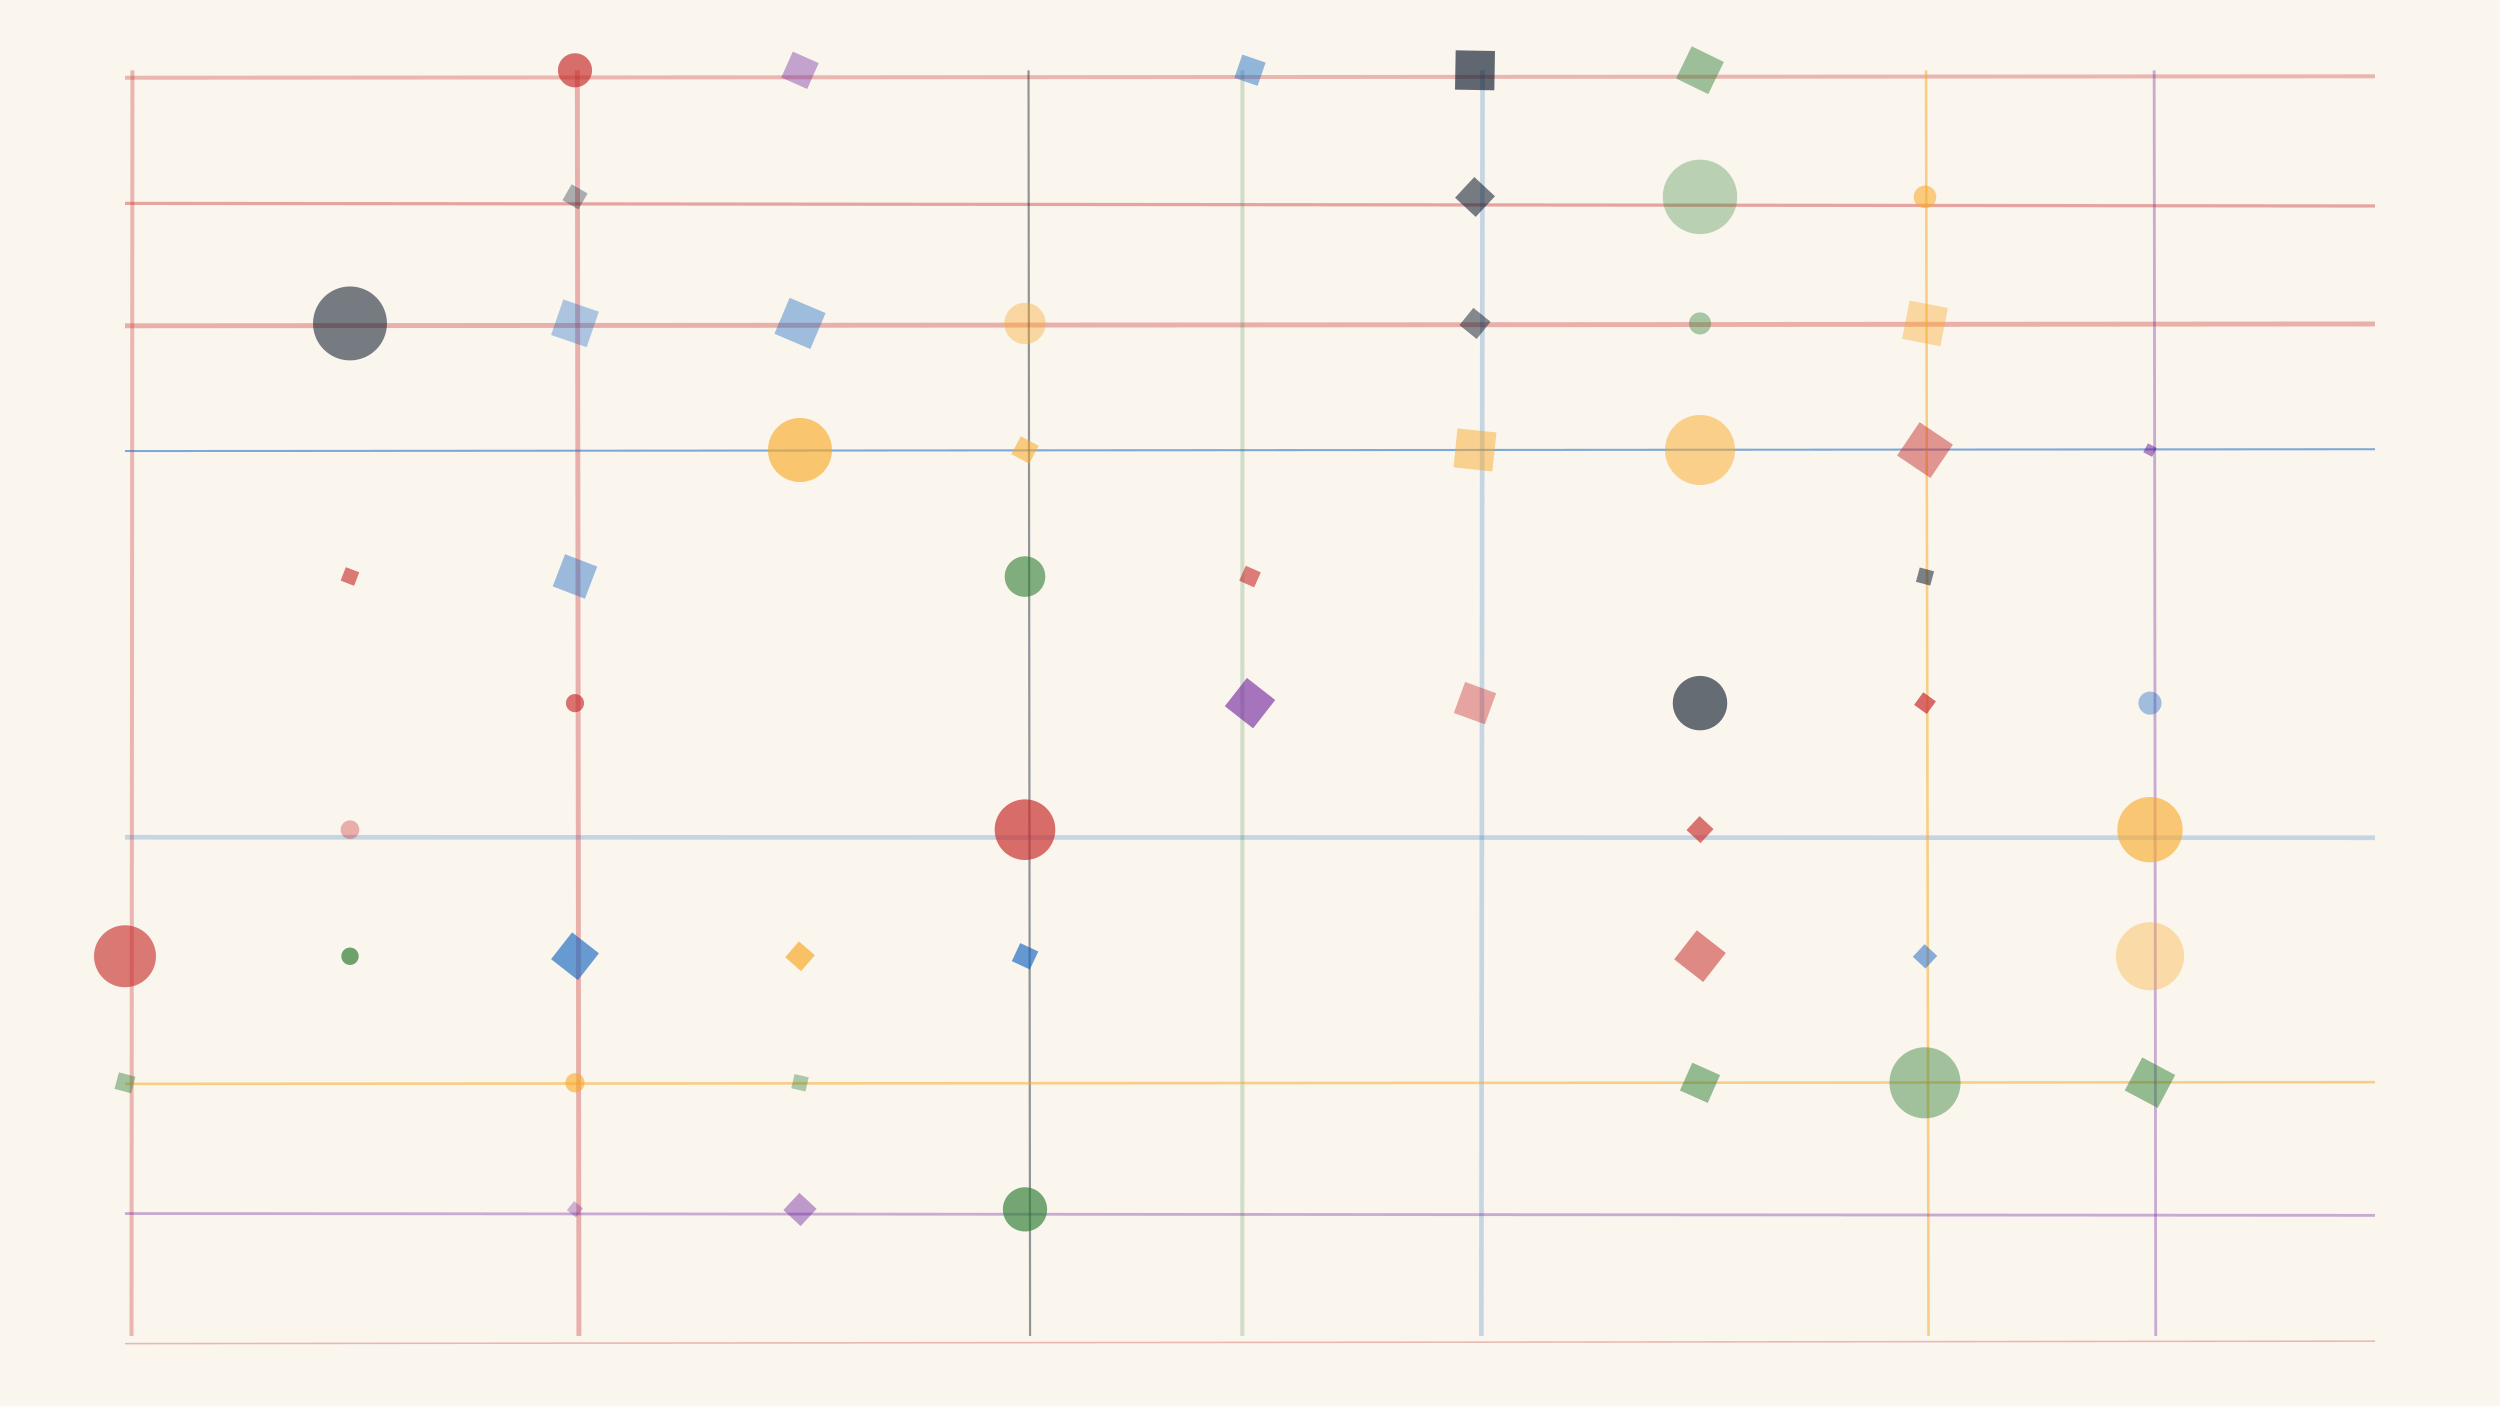
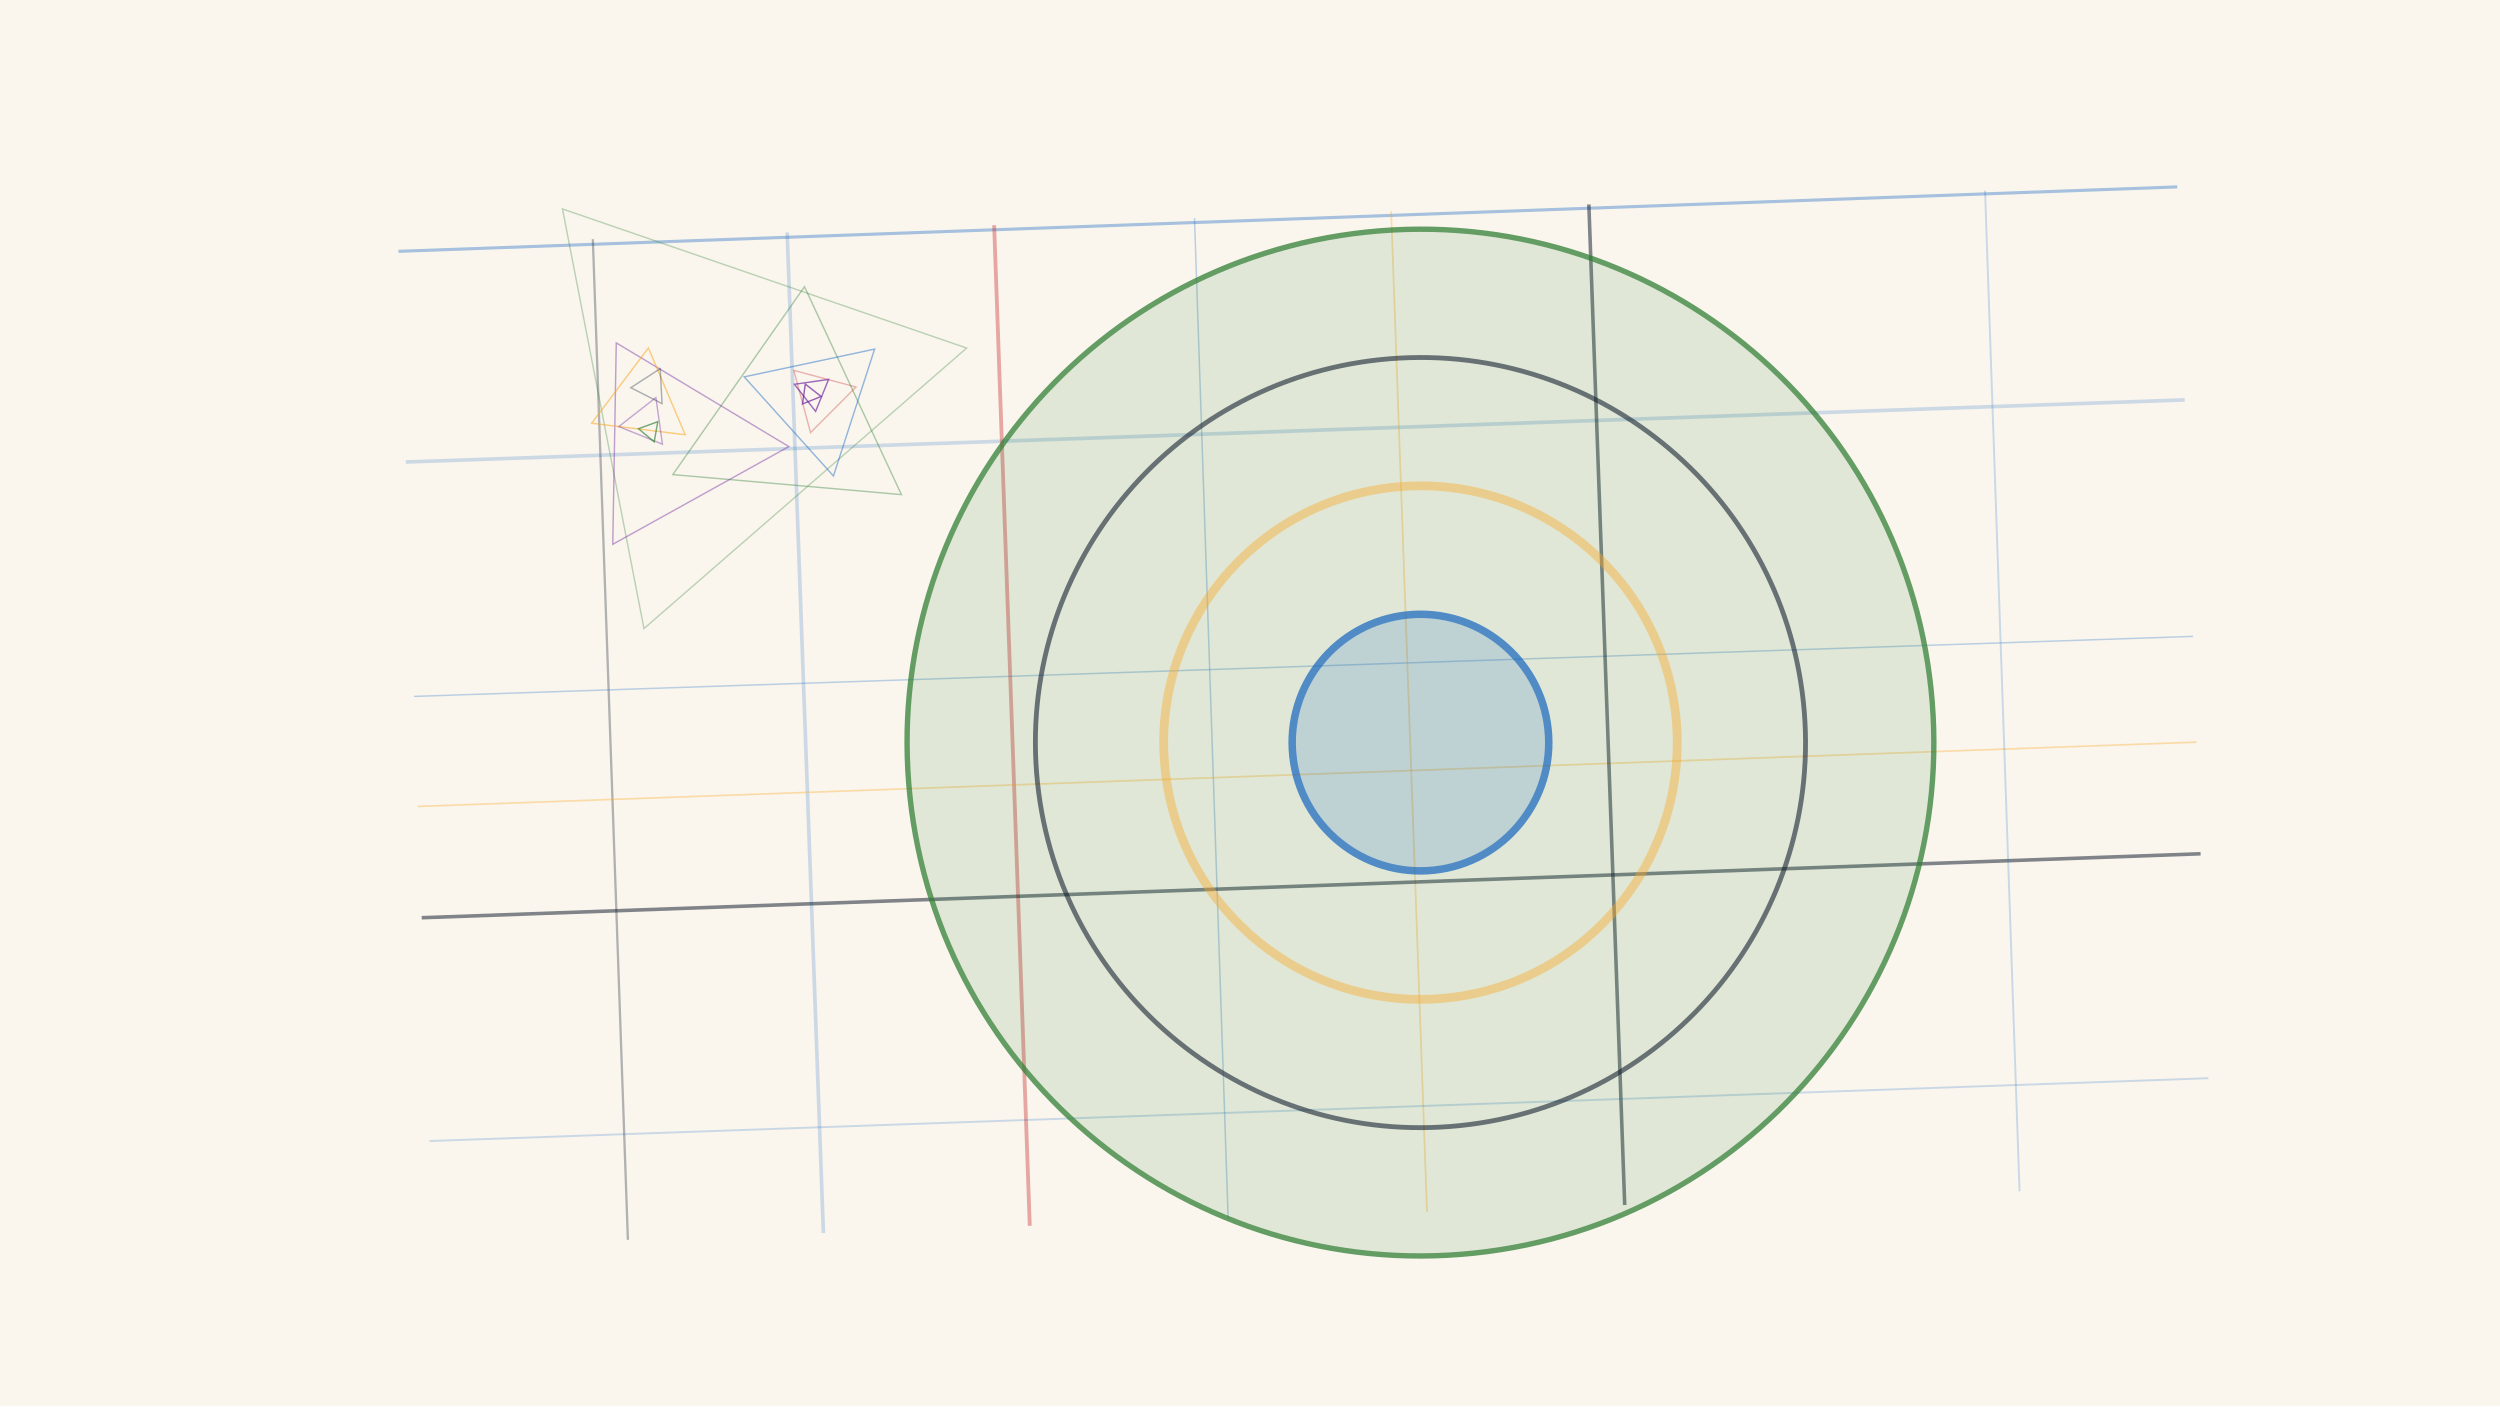
<svg xmlns="http://www.w3.org/2000/svg" viewBox="0 0 1920 1080" width="1920" height="1080">
  <rect width="1920" height="1080" fill="#FAF6EE" />
-   <line x1="96" y1="59.7" x2="1824" y2="58.6" stroke="#C62828" stroke-width="3.1" opacity="0.31" />
-   <line x1="101.7" y1="54" x2="101.0" y2="1026" stroke="#C62828" stroke-width="3.1" opacity="0.31" />
-   <line x1="96" y1="156.2" x2="1824" y2="158.2" stroke="#C62828" stroke-width="2.5" opacity="0.40" />
-   <line x1="96" y1="250.2" x2="1824" y2="248.8" stroke="#C62828" stroke-width="3.8" opacity="0.34" />
-   <line x1="443.4" y1="54" x2="444.6" y2="1026" stroke="#C62828" stroke-width="3.8" opacity="0.34" />
-   <line x1="96" y1="346.4" x2="1824" y2="345.0" stroke="#1565C0" stroke-width="1.6" opacity="0.54" />
-   <line x1="789.9" y1="54" x2="791.1" y2="1026" stroke="#0A1628" stroke-width="1.7" opacity="0.44" />
-   <line x1="954.2" y1="54" x2="954.1" y2="1026" stroke="#2E7D32" stroke-width="3.1" opacity="0.21" />
-   <line x1="96" y1="643.0" x2="1824" y2="643.4" stroke="#1565C0" stroke-width="3.6" opacity="0.23" />
-   <line x1="1138.6" y1="54" x2="1137.7" y2="1026" stroke="#1565C0" stroke-width="3.6" opacity="0.23" />
-   <line x1="96" y1="832.4" x2="1824" y2="831.1" stroke="#F9A825" stroke-width="2.0" opacity="0.53" />
-   <line x1="1479.2" y1="54" x2="1481.1" y2="1026" stroke="#F9A825" stroke-width="2.0" opacity="0.53" />
-   <line x1="96" y1="932.0" x2="1824" y2="933.4" stroke="#6A1B9A" stroke-width="2.2" opacity="0.34" />
-   <line x1="1654.4" y1="54" x2="1655.6" y2="1026" stroke="#6A1B9A" stroke-width="2.2" opacity="0.34" />
-   <line x1="96" y1="1031.9" x2="1824" y2="1030.0" stroke="#C62828" stroke-width="1.2" opacity="0.31" />
-   <circle cx="96.0" cy="734.4" r="23.8" fill="#C62828" opacity="0.61" />
-   <rect x="89.4" y="825.0" width="13.2" height="13.2" fill="#2E7D32" opacity="0.43" transform="rotate(15 96.0 831.6)" />
-   <circle cx="268.8" cy="248.4" r="28.4" fill="#0A1628" opacity="0.55" />
-   <rect x="263.2" y="437.2" width="11.1" height="11.1" fill="#C62828" opacity="0.61" transform="rotate(21 268.8 442.8)" />
-   <circle cx="268.8" cy="637.2" r="7.2" fill="#C62828" opacity="0.35" />
-   <circle cx="268.8" cy="734.4" r="6.7" fill="#2E7D32" opacity="0.69" />
-   <circle cx="441.6" cy="54.0" r="13.1" fill="#C62828" opacity="0.66" />
-   <rect x="434.5" y="144.1" width="14.2" height="14.2" fill="#0A1628" opacity="0.33" transform="rotate(30 441.6 151.2)" />
-   <rect x="427.1" y="233.9" width="28.9" height="28.9" fill="#1565C0" opacity="0.34" transform="rotate(19 441.6 248.4)" />
-   <rect x="428.3" y="429.5" width="26.5" height="26.5" fill="#1565C0" opacity="0.42" transform="rotate(21 441.6 442.8)" />
-   <circle cx="441.6" cy="540.0" r="7.0" fill="#C62828" opacity="0.64" />
-   <rect x="428.5" y="721.3" width="26.2" height="26.2" fill="#1565C0" opacity="0.64" transform="rotate(38 441.6 734.4)" />
-   <circle cx="441.6" cy="831.6" r="7.4" fill="#F9A825" opacity="0.59" />
-   <rect x="437.1" y="924.3" width="8.9" height="8.9" fill="#6A1B9A" opacity="0.31" transform="rotate(39 441.6 928.8)" />
-   <rect x="603.5" y="43.1" width="21.8" height="21.8" fill="#6A1B9A" opacity="0.38" transform="rotate(24 614.4 54.0)" />
-   <rect x="599.4" y="233.4" width="30.0" height="30.0" fill="#1565C0" opacity="0.40" transform="rotate(23 614.4 248.4)" />
-   <circle cx="614.4" cy="345.6" r="24.6" fill="#F9A825" opacity="0.63" />
-   <rect x="606.3" y="726.3" width="16.2" height="16.2" fill="#F9A825" opacity="0.68" transform="rotate(41 614.4 734.4)" />
-   <rect x="608.8" y="826.0" width="11.2" height="11.2" fill="#2E7D32" opacity="0.38" transform="rotate(13 614.4 831.6)" />
-   <rect x="605.4" y="919.8" width="18.1" height="18.1" fill="#6A1B9A" opacity="0.42" transform="rotate(43 614.4 928.8)" />
-   <circle cx="787.2" cy="248.4" r="15.9" fill="#F9A825" opacity="0.39" />
-   <rect x="779.4" y="337.8" width="15.6" height="15.6" fill="#F9A825" opacity="0.56" transform="rotate(28 787.2 345.6)" />
-   <circle cx="787.2" cy="442.8" r="15.6" fill="#2E7D32" opacity="0.60" />
-   <circle cx="787.2" cy="637.2" r="23.3" fill="#C62828" opacity="0.67" />
-   <rect x="779.6" y="726.8" width="15.3" height="15.3" fill="#1565C0" opacity="0.65" transform="rotate(25 787.2 734.4)" />
-   <circle cx="787.2" cy="928.8" r="17.0" fill="#2E7D32" opacity="0.66" />
-   <rect x="950.5" y="44.5" width="18.9" height="18.9" fill="#1565C0" opacity="0.45" transform="rotate(19 960.0 54.0)" />
-   <rect x="953.7" y="436.5" width="12.6" height="12.6" fill="#C62828" opacity="0.59" transform="rotate(24 960.0 442.8)" />
-   <rect x="946.2" y="526.2" width="27.6" height="27.6" fill="#6A1B9A" opacity="0.59" transform="rotate(38 960.0 540.0)" />
-   <rect x="1117.7" y="38.9" width="30.2" height="30.2" fill="#0A1628" opacity="0.64" transform="rotate(1 1132.8 54.0)" />
-   <rect x="1122.0" y="140.4" width="21.7" height="21.7" fill="#0A1628" opacity="0.55" transform="rotate(43 1132.8 151.2)" />
-   <rect x="1124.3" y="239.9" width="17.0" height="17.0" fill="#0A1628" opacity="0.49" transform="rotate(39 1132.8 248.4)" />
-   <rect x="1117.7" y="330.5" width="30.1" height="30.1" fill="#F9A825" opacity="0.48" transform="rotate(6 1132.8 345.6)" />
-   <rect x="1120.1" y="527.3" width="25.4" height="25.4" fill="#C62828" opacity="0.40" transform="rotate(20 1132.8 540.0)" />
-   <rect x="1291.8" y="40.2" width="27.5" height="27.5" fill="#2E7D32" opacity="0.46" transform="rotate(26 1305.6 54.0)" />
-   <circle cx="1305.6" cy="151.2" r="28.6" fill="#2E7D32" opacity="0.32" />
-   <circle cx="1305.6" cy="248.4" r="8.5" fill="#2E7D32" opacity="0.40" />
-   <circle cx="1305.6" cy="345.6" r="26.9" fill="#F9A825" opacity="0.50" />
-   <circle cx="1305.6" cy="540.0" r="20.9" fill="#0A1628" opacity="0.62" />
-   <rect x="1298.2" y="629.8" width="14.7" height="14.7" fill="#C62828" opacity="0.64" transform="rotate(43 1305.6 637.2)" />
-   <rect x="1291.4" y="720.2" width="28.3" height="28.3" fill="#C62828" opacity="0.53" transform="rotate(38 1305.6 734.4)" />
-   <rect x="1293.9" y="819.9" width="23.4" height="23.4" fill="#2E7D32" opacity="0.50" transform="rotate(24 1305.6 831.6)" />
-   <circle cx="1478.4" cy="151.2" r="8.7" fill="#F9A825" opacity="0.56" />
-   <rect x="1463.4" y="233.4" width="30.0" height="30.0" fill="#F9A825" opacity="0.39" transform="rotate(11 1478.4 248.4)" />
-   <rect x="1463.0" y="330.2" width="30.9" height="30.9" fill="#C62828" opacity="0.47" transform="rotate(34 1478.4 345.6)" />
-   <rect x="1472.7" y="437.1" width="11.4" height="11.4" fill="#0A1628" opacity="0.53" transform="rotate(15 1478.4 442.8)" />
-   <rect x="1472.4" y="534.0" width="12.0" height="12.0" fill="#C62828" opacity="0.68" transform="rotate(36 1478.4 540.0)" />
-   <rect x="1471.8" y="727.8" width="13.3" height="13.3" fill="#1565C0" opacity="0.51" transform="rotate(43 1478.4 734.4)" />
-   <circle cx="1478.4" cy="831.6" r="27.3" fill="#2E7D32" opacity="0.44" />
-   <rect x="1647.4" y="341.8" width="7.7" height="7.7" fill="#6A1B9A" opacity="0.52" transform="rotate(28 1651.2 345.6)" />
-   <circle cx="1651.2" cy="540.0" r="8.9" fill="#1565C0" opacity="0.39" />
-   <circle cx="1651.2" cy="637.2" r="25.1" fill="#F9A825" opacity="0.61" />
-   <circle cx="1651.2" cy="734.4" r="26.2" fill="#F9A825" opacity="0.35" />
-   <rect x="1636.8" y="817.2" width="28.7" height="28.7" fill="#2E7D32" opacity="0.50" transform="rotate(28 1651.2 831.6)" />
+   <g transform="translate(150 65) rotate(-2 960 540) scale(0.89)">
+     <line x1="192" y1="112.6" x2="1728" y2="110.6" stroke="#1565C0" stroke-width="2.7" opacity="0.37" />
+     <line x1="360.0" y1="108" x2="360.1" y2="972" stroke="#0A1628" stroke-width="2.0" opacity="0.31" />
+     <line x1="192" y1="294.5" x2="1728" y2="294.5" stroke="#1565C0" stroke-width="3.2" opacity="0.20" />
+     <line x1="527.8" y1="108" x2="528.9" y2="972" stroke="#1565C0" stroke-width="3.2" opacity="0.20" />
+     <line x1="706.5" y1="108" x2="707.1" y2="972" stroke="#C62828" stroke-width="3.3" opacity="0.39" />
+     <line x1="192" y1="496.9" x2="1728" y2="498.7" stroke="#1565C0" stroke-width="1.3" opacity="0.28" />
+     <line x1="879.5" y1="108" x2="878.4" y2="972" stroke="#1565C0" stroke-width="1.3" opacity="0.28" />
+     <line x1="192" y1="591.9" x2="1728" y2="590.0" stroke="#F9A825" stroke-width="1.5" opacity="0.35" />
+     <line x1="1049.3" y1="108" x2="1050.1" y2="972" stroke="#F9A825" stroke-width="1.5" opacity="0.35" />
+     <line x1="192" y1="688.0" x2="1728" y2="686.4" stroke="#0A1628" stroke-width="3.1" opacity="0.51" />
+     <line x1="1220.0" y1="108" x2="1220.8" y2="972" stroke="#0A1628" stroke-width="3.1" opacity="0.51" />
+     <line x1="192" y1="880.8" x2="1728" y2="880.2" stroke="#1565C0" stroke-width="1.7" opacity="0.21" />
+     <line x1="1562.1" y1="108" x2="1561.7" y2="972" stroke="#1565C0" stroke-width="1.7" opacity="0.21" />
+   </g>
+   <g transform="translate(-72 -21) rotate(-14 960 540) scale(1.11)">
+     <polygon points="621.9,55.1 769.8,311.2 474.0,311.2" fill="none" stroke="#2E7D32" stroke-width="1" opacity="0.31" transform="rotate(333 621.8633 225.8533)" />
+     <polygon points="664.0,161.4 743.3,298.9 584.6,298.9" fill="none" stroke="#2E7D32" stroke-width="1" opacity="0.39" transform="rotate(259 663.9625 253.052)" />
+     <polygon points="683.4,191.8 729.6,271.7 637.3,271.7" fill="none" stroke="#1565C0" stroke-width="1" opacity="0.45" transform="rotate(62 683.4428 245.0805)" />
+     <polygon points="685.9,217.1 708.2,255.7 663.7,255.7" fill="none" stroke="#C62828" stroke-width="1" opacity="0.33" transform="rotate(209 685.9266 242.8469)" />
+     <polygon points="681.9,224.5 693.8,245.2 670.0,245.2" fill="none" stroke="#6A1B9A" stroke-width="1" opacity="0.64" transform="rotate(66 681.9068 238.2865)" />
+     <polygon points="679.2,231.9 686.1,243.9 672.2,243.9" fill="none" stroke="#6A1B9A" stroke-width="1" opacity="0.68" transform="rotate(112 679.1897 239.8854)" />
+     <polygon points="578.8,169.9 648.5,290.6 509.2,290.6" fill="none" stroke="#6A1B9A" stroke-width="1" opacity="0.41" transform="rotate(225 578.8496 250.3339)" />
+     <polygon points="565.3,178.9 597.9,235.4 532.7,235.4" fill="none" stroke="#F9A825" stroke-width="1" opacity="0.56" transform="rotate(21 565.333 216.5308)" />
+     <polygon points="564.5,212.4 580.8,240.6 548.2,240.6" fill="none" stroke="#6A1B9A" stroke-width="1" opacity="0.37" transform="rotate(156 564.4817 231.1824)" />
+     <polygon points="566.1,229.1 573.2,241.4 559.0,241.4" fill="none" stroke="#2E7D32" stroke-width="1" opacity="0.65" transform="rotate(54 566.131 237.2972)" />
+     <polygon points="574.1,193.8 586.2,214.8 562.0,214.8" fill="none" stroke="#0A1628" stroke-width="1" opacity="0.33" transform="rotate(281 574.0928 207.8221)" />
+   </g>
+   <g transform="translate(233 15) rotate(-6 960 540) scale(1.09)">
+     <circle cx="786.125" cy="499.588" r="361.7" fill="#2E7D32" fill-opacity="0.17" stroke="#2E7D32" stroke-width="3.8" opacity="0.74" />
+     <circle cx="786.125" cy="499.588" r="271.3" fill="none" fill-opacity="0.00" stroke="#0A1628" stroke-width="3.4" opacity="0.57" />
+     <circle cx="786.125" cy="499.588" r="180.9" fill="none" fill-opacity="0.00" stroke="#F9A825" stroke-width="6.2" opacity="0.42" />
+     <circle cx="786.125" cy="499.588" r="90.4" fill="#1565C0" fill-opacity="0.24" stroke="#1565C0" stroke-width="5.3" opacity="0.71" />
+   </g>
</svg>
